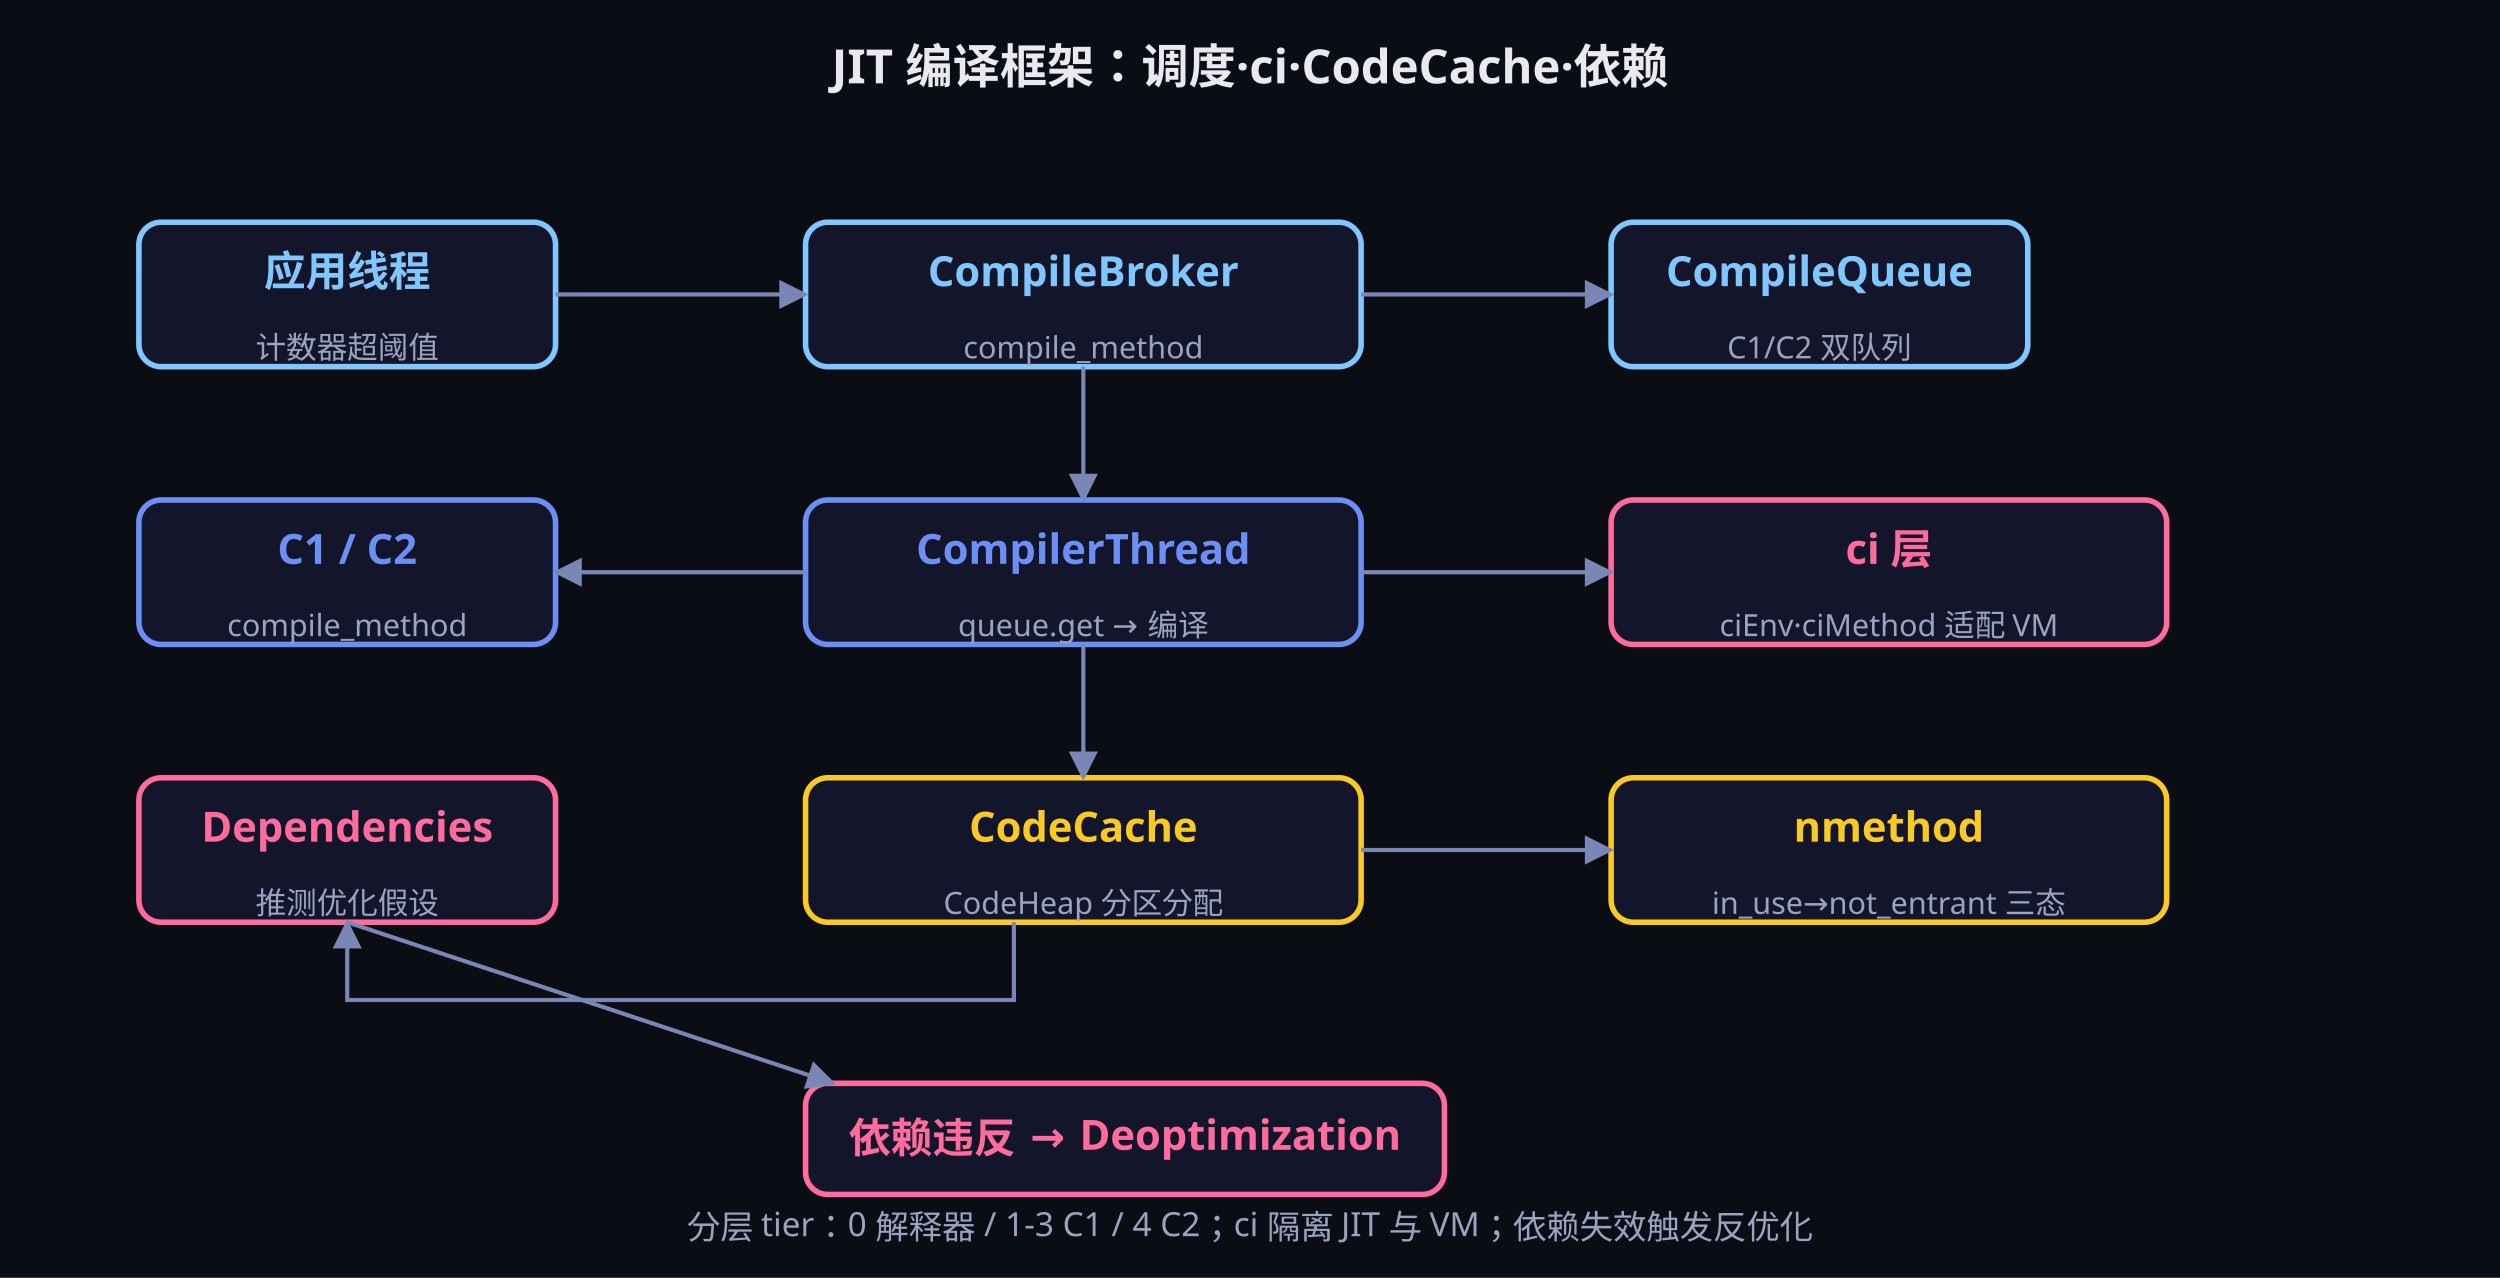
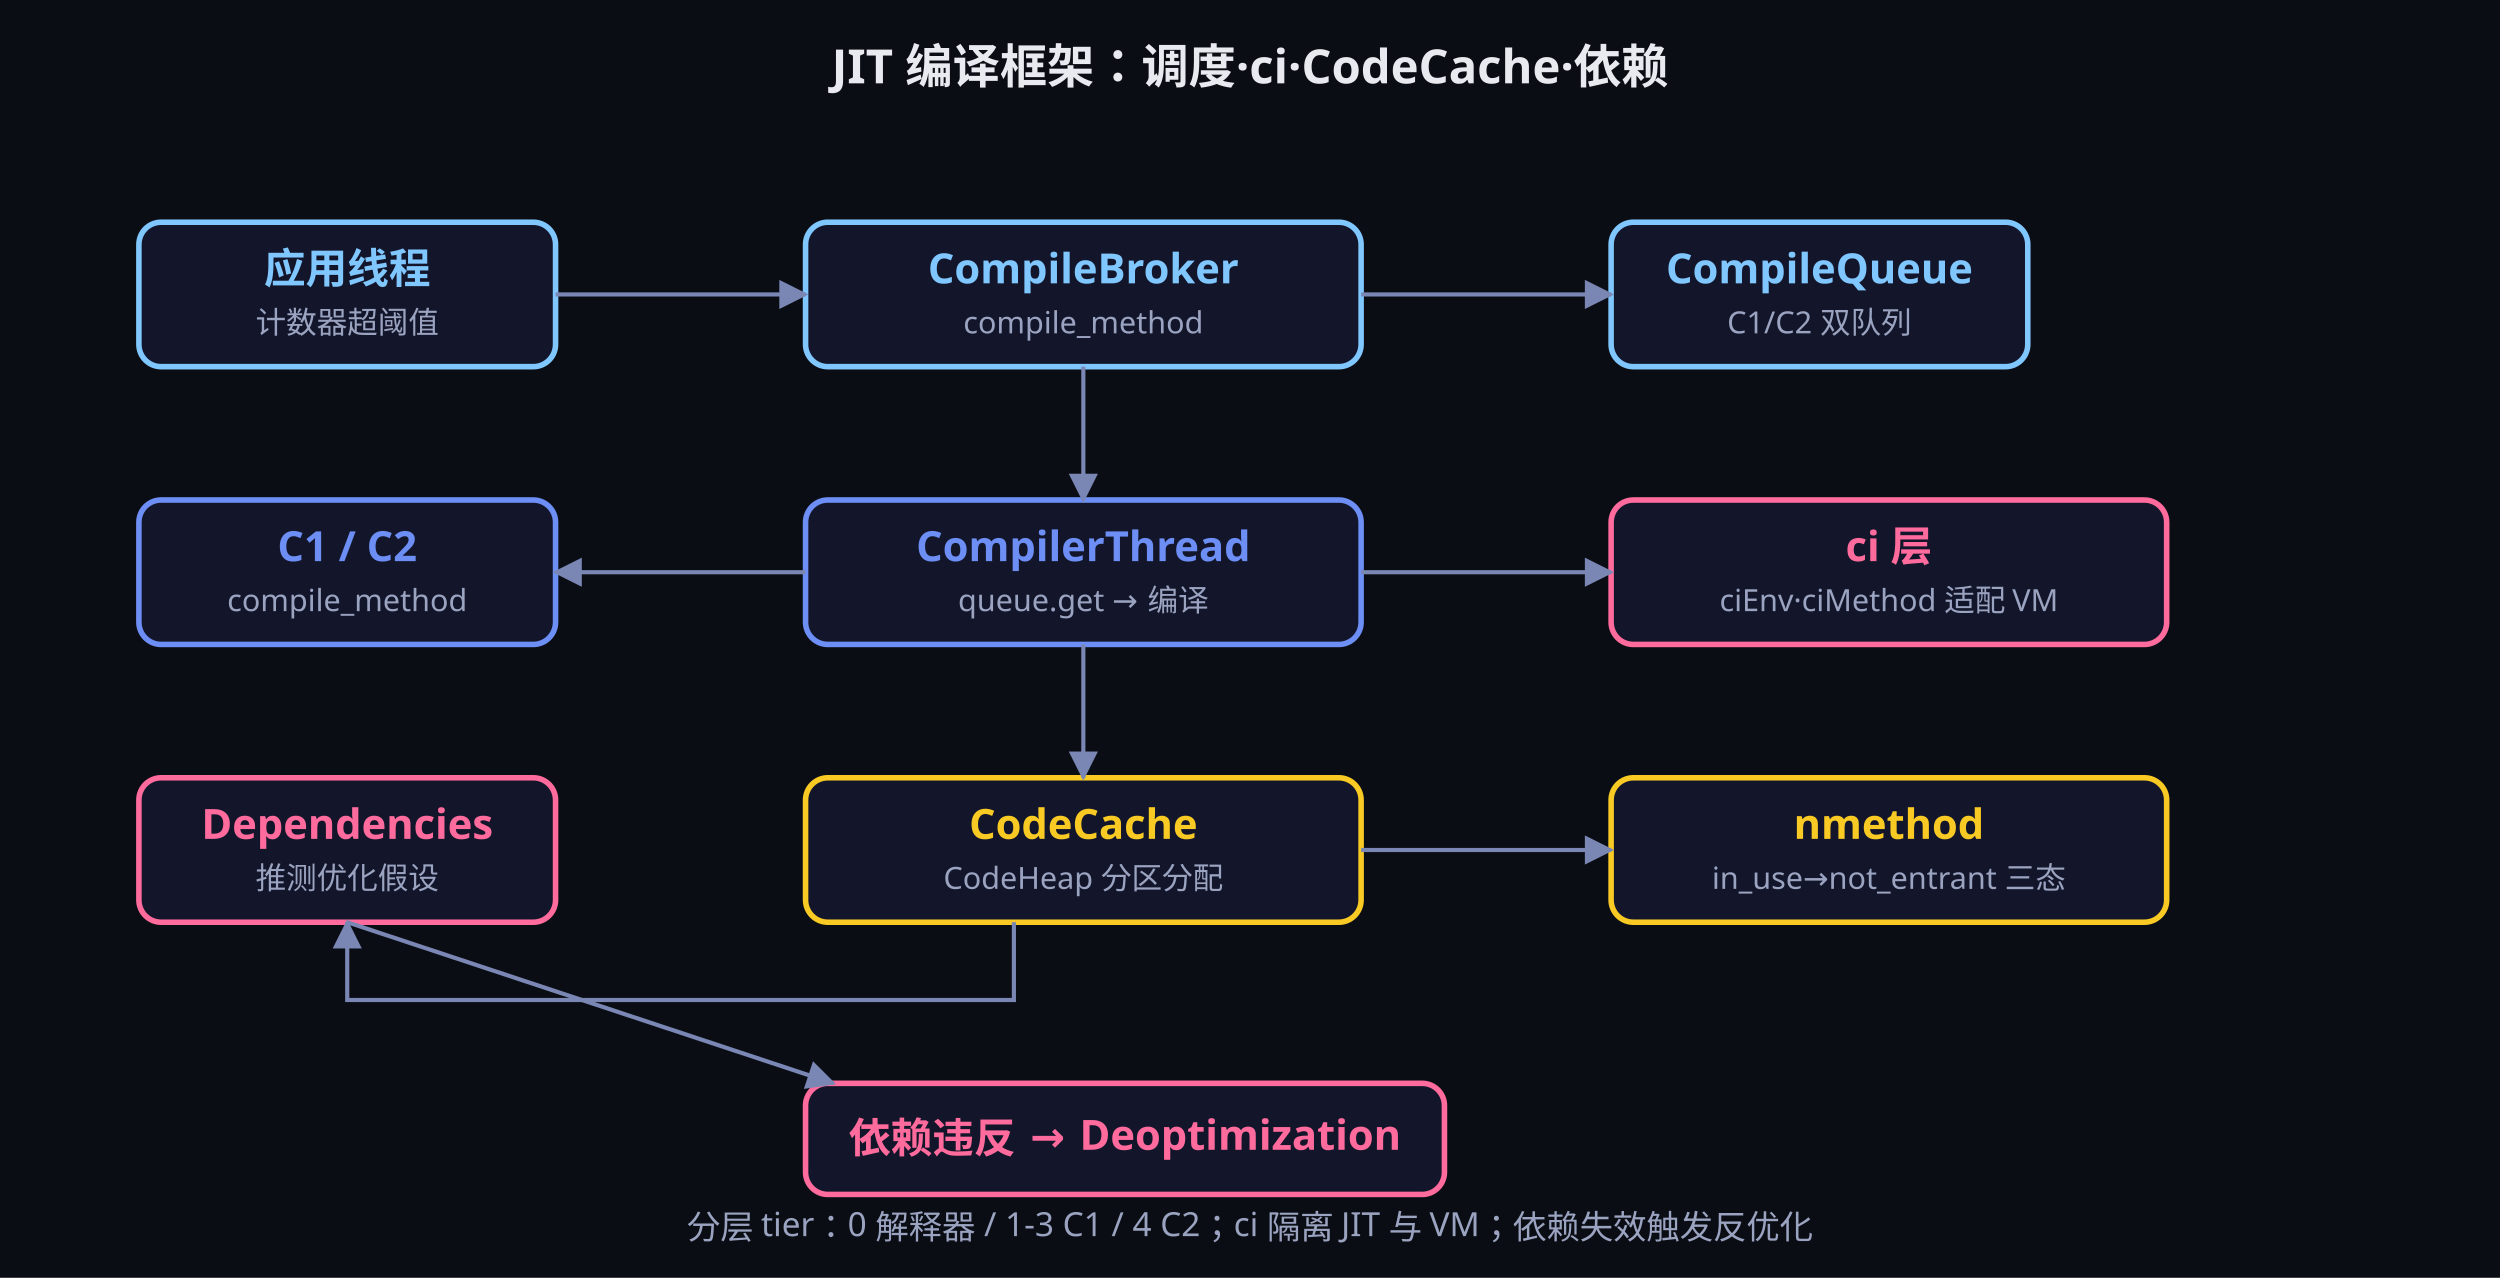
<svg xmlns="http://www.w3.org/2000/svg" width="900" height="460" viewBox="0 0 900 460" font-family="system-ui, sans-serif">
  <rect width="900" height="460" fill="#0b0d14" />
  <defs>
    <marker id="arrow" viewBox="0 0 10 10" refX="9" refY="5" markerWidth="7" markerHeight="7" orient="auto">
      <path d="M0,0 L10,5 L0,10 z" fill="#7a86b3" />
    </marker>
  </defs>
  <text x="450.0" y="30" text-anchor="middle" fill="#e8eaf0" font-size="17" font-weight="700">JIT 编译框架：调度·ci·CodeCache·依赖</text>
  <rect x="50" y="80" width="150" height="52" rx="8" ry="8" fill="#13162a" stroke="#80c7ff" stroke-width="2" />
-   <text x="125.0" y="103.0" text-anchor="middle" fill="#80c7ff" font-size="15" font-weight="600">应用线程</text>
-   <text x="125.0" y="129.0" text-anchor="middle" fill="#9aa3c0" font-size="11">计数器超阈值</text>
+   <text x="125.0" y="102" text-anchor="middle" fill="#80c7ff" font-size="15" font-weight="600">应用线程</text>
+   <text x="125.0" y="120" text-anchor="middle" fill="#9aa3c0" font-size="11">计数器超阈值</text>
  <rect x="290" y="80" width="200" height="52" rx="8" ry="8" fill="#13162a" stroke="#80c7ff" stroke-width="2" />
-   <text x="390.0" y="103.0" text-anchor="middle" fill="#80c7ff" font-size="15" font-weight="600">CompileBroker</text>
-   <text x="390.0" y="129.0" text-anchor="middle" fill="#9aa3c0" font-size="11">compile_method</text>
+   <text x="390.0" y="102" text-anchor="middle" fill="#80c7ff" font-size="15" font-weight="600">CompileBroker</text>
+   <text x="390.0" y="120" text-anchor="middle" fill="#9aa3c0" font-size="11">compile_method</text>
  <path d="M200,106 L290,106" fill="none" stroke="#7a86b3" stroke-width="1.5" marker-end="url(#arrow)" />
  <rect x="580" y="80" width="150" height="52" rx="8" ry="8" fill="#13162a" stroke="#80c7ff" stroke-width="2" />
-   <text x="655.0" y="103.0" text-anchor="middle" fill="#80c7ff" font-size="15" font-weight="600">CompileQueue</text>
-   <text x="655.0" y="129.0" text-anchor="middle" fill="#9aa3c0" font-size="11">C1/C2 双队列</text>
+   <text x="655.0" y="102" text-anchor="middle" fill="#80c7ff" font-size="15" font-weight="600">CompileQueue</text>
+   <text x="655.0" y="120" text-anchor="middle" fill="#9aa3c0" font-size="11">C1/C2 双队列</text>
  <path d="M490,106 L580,106" fill="none" stroke="#7a86b3" stroke-width="1.5" marker-end="url(#arrow)" />
  <rect x="290" y="180" width="200" height="52" rx="8" ry="8" fill="#13162a" stroke="#6c8ef5" stroke-width="2" />
-   <text x="390.0" y="203.0" text-anchor="middle" fill="#6c8ef5" font-size="15" font-weight="600">CompilerThread</text>
-   <text x="390.0" y="229.0" text-anchor="middle" fill="#9aa3c0" font-size="11">queue.get → 编译</text>
+   <text x="390.0" y="202" text-anchor="middle" fill="#6c8ef5" font-size="15" font-weight="600">CompilerThread</text>
+   <text x="390.0" y="220" text-anchor="middle" fill="#9aa3c0" font-size="11">queue.get → 编译</text>
  <path d="M390,132 L390,180" fill="none" stroke="#7a86b3" stroke-width="1.5" marker-end="url(#arrow)" />
  <rect x="580" y="180" width="200" height="52" rx="8" ry="8" fill="#13162a" stroke="#ff6b9d" stroke-width="2" />
-   <text x="680.0" y="203.0" text-anchor="middle" fill="#ff6b9d" font-size="15" font-weight="600">ci 层</text>
-   <text x="680.0" y="229.0" text-anchor="middle" fill="#9aa3c0" font-size="11">ciEnv·ciMethod 适配 VM</text>
+   <text x="680.0" y="202" text-anchor="middle" fill="#ff6b9d" font-size="15" font-weight="600">ci 层</text>
+   <text x="680.0" y="220" text-anchor="middle" fill="#9aa3c0" font-size="11">ciEnv·ciMethod 适配 VM</text>
  <path d="M490,206 L580,206" fill="none" stroke="#7a86b3" stroke-width="1.5" marker-end="url(#arrow)" />
  <rect x="50" y="180" width="150" height="52" rx="8" ry="8" fill="#13162a" stroke="#6c8ef5" stroke-width="2" />
-   <text x="125.0" y="203.0" text-anchor="middle" fill="#6c8ef5" font-size="15" font-weight="600">C1 / C2</text>
-   <text x="125.0" y="229.0" text-anchor="middle" fill="#9aa3c0" font-size="11">compile_method</text>
+   <text x="125.0" y="202" text-anchor="middle" fill="#6c8ef5" font-size="15" font-weight="600">C1 / C2</text>
+   <text x="125.0" y="220" text-anchor="middle" fill="#9aa3c0" font-size="11">compile_method</text>
  <path d="M290,206 L200,206" fill="none" stroke="#7a86b3" stroke-width="1.5" marker-end="url(#arrow)" />
  <rect x="290" y="280" width="200" height="52" rx="8" ry="8" fill="#13162a" stroke="#f9ca24" stroke-width="2" />
-   <text x="390.0" y="303.0" text-anchor="middle" fill="#f9ca24" font-size="15" font-weight="600">CodeCache</text>
-   <text x="390.0" y="329.0" text-anchor="middle" fill="#9aa3c0" font-size="11">CodeHeap 分区分配</text>
+   <text x="390.0" y="302" text-anchor="middle" fill="#f9ca24" font-size="15" font-weight="600">CodeCache</text>
+   <text x="390.0" y="320" text-anchor="middle" fill="#9aa3c0" font-size="11">CodeHeap 分区分配</text>
  <rect x="580" y="280" width="200" height="52" rx="8" ry="8" fill="#13162a" stroke="#f9ca24" stroke-width="2" />
-   <text x="680.0" y="303.0" text-anchor="middle" fill="#f9ca24" font-size="15" font-weight="600">nmethod</text>
-   <text x="680.0" y="329.0" text-anchor="middle" fill="#9aa3c0" font-size="11">in_use→not_entrant 三态</text>
+   <text x="680.0" y="302" text-anchor="middle" fill="#f9ca24" font-size="15" font-weight="600">nmethod</text>
+   <text x="680.0" y="320" text-anchor="middle" fill="#9aa3c0" font-size="11">in_use→not_entrant 三态</text>
  <path d="M490,306 L580,306" fill="none" stroke="#7a86b3" stroke-width="1.5" marker-end="url(#arrow)" />
  <path d="M390,232 L390,280" fill="none" stroke="#7a86b3" stroke-width="1.5" marker-end="url(#arrow)" />
  <rect x="50" y="280" width="150" height="52" rx="8" ry="8" fill="#13162a" stroke="#ff6b9d" stroke-width="2" />
-   <text x="125.0" y="303.0" text-anchor="middle" fill="#ff6b9d" font-size="15" font-weight="600">Dependencies</text>
-   <text x="125.0" y="329.0" text-anchor="middle" fill="#9aa3c0" font-size="11">推测优化假设</text>
+   <text x="125.0" y="302" text-anchor="middle" fill="#ff6b9d" font-size="15" font-weight="600">Dependencies</text>
+   <text x="125.0" y="320" text-anchor="middle" fill="#9aa3c0" font-size="11">推测优化假设</text>
  <path d="M365,332,365,360,125,360,125,332" fill="none" stroke="#7a86b3" stroke-width="1.5" marker-end="url(#arrow)" />
  <rect x="290" y="390" width="230" height="40" rx="8" ry="8" fill="#13162a" stroke="#ff6b9d" stroke-width="2" />
  <text x="405.0" y="415.0" text-anchor="middle" fill="#ff6b9d" font-size="15" font-weight="600">依赖违反 → Deoptimization</text>
  <path d="M125,332 L300,390" fill="none" stroke="#7a86b3" stroke-width="1.5" marker-end="url(#arrow)" />
  <text x="450.0" y="446" text-anchor="middle" fill="#9aa3c0" font-size="12" font-weight="400">分层 tier：0 解释器 / 1-3 C1 / 4 C2；ci 隔离 JIT 与 VM；依赖失效触发反优化</text>
</svg>
